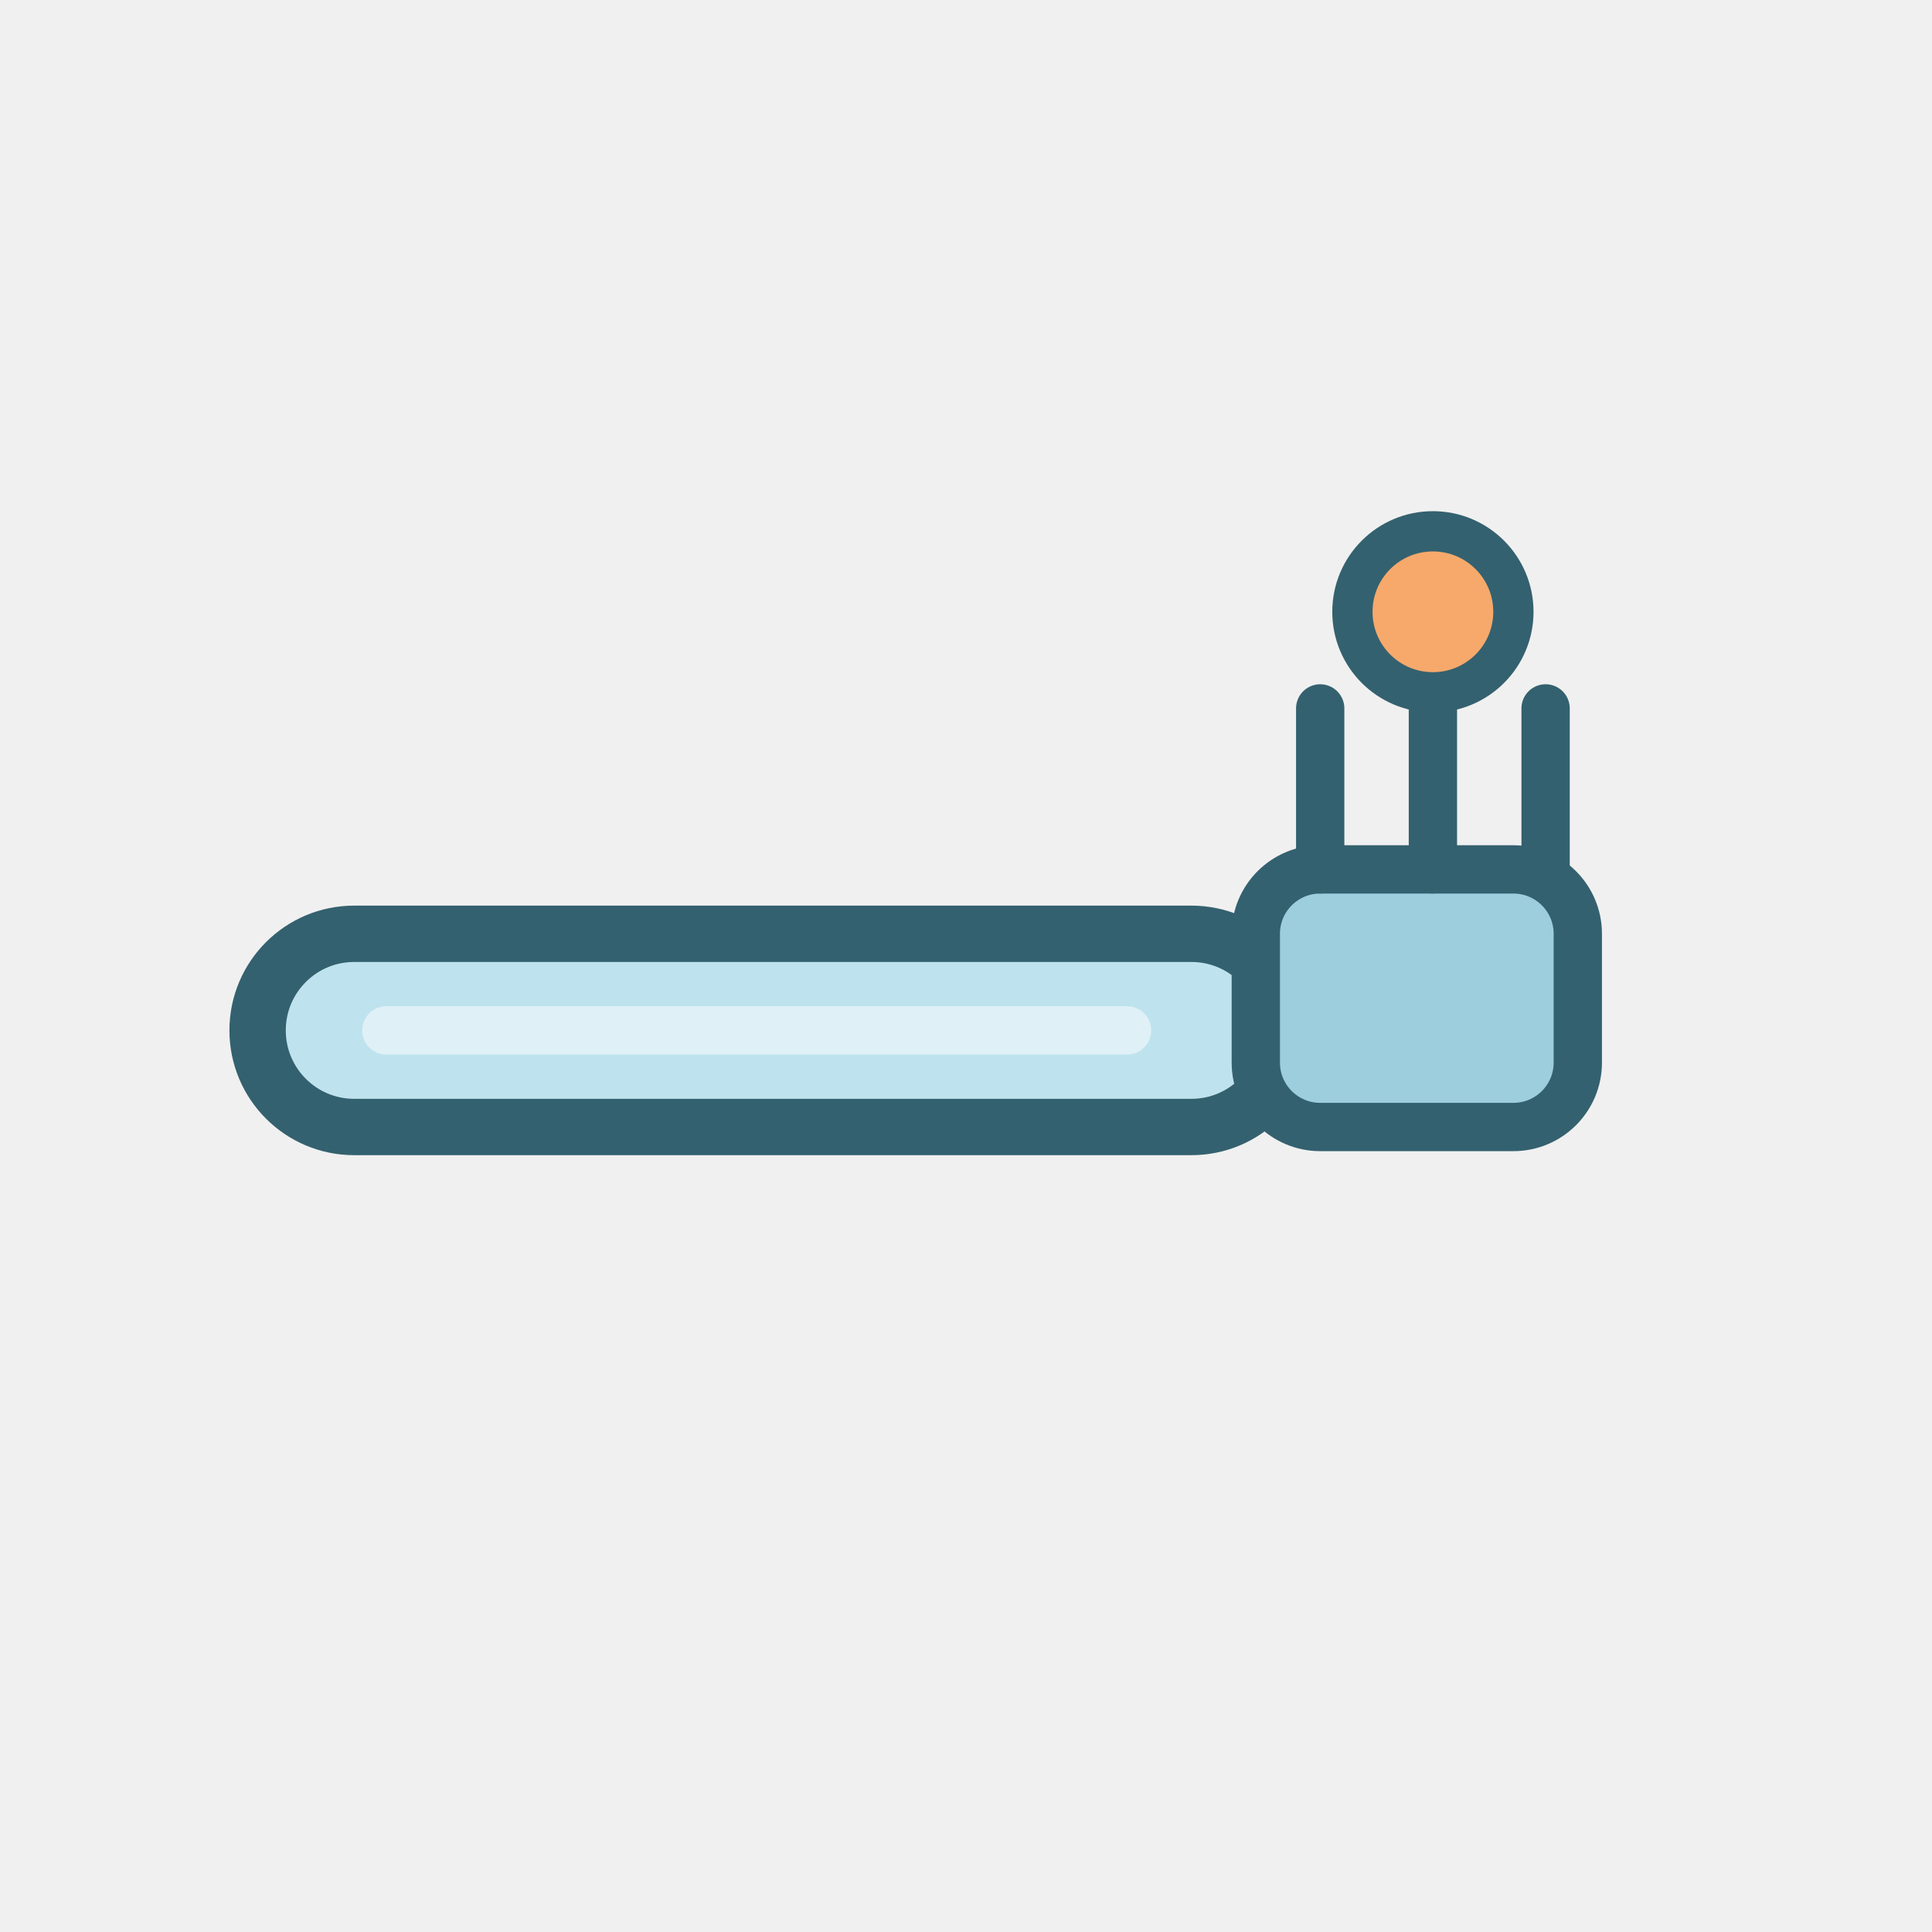
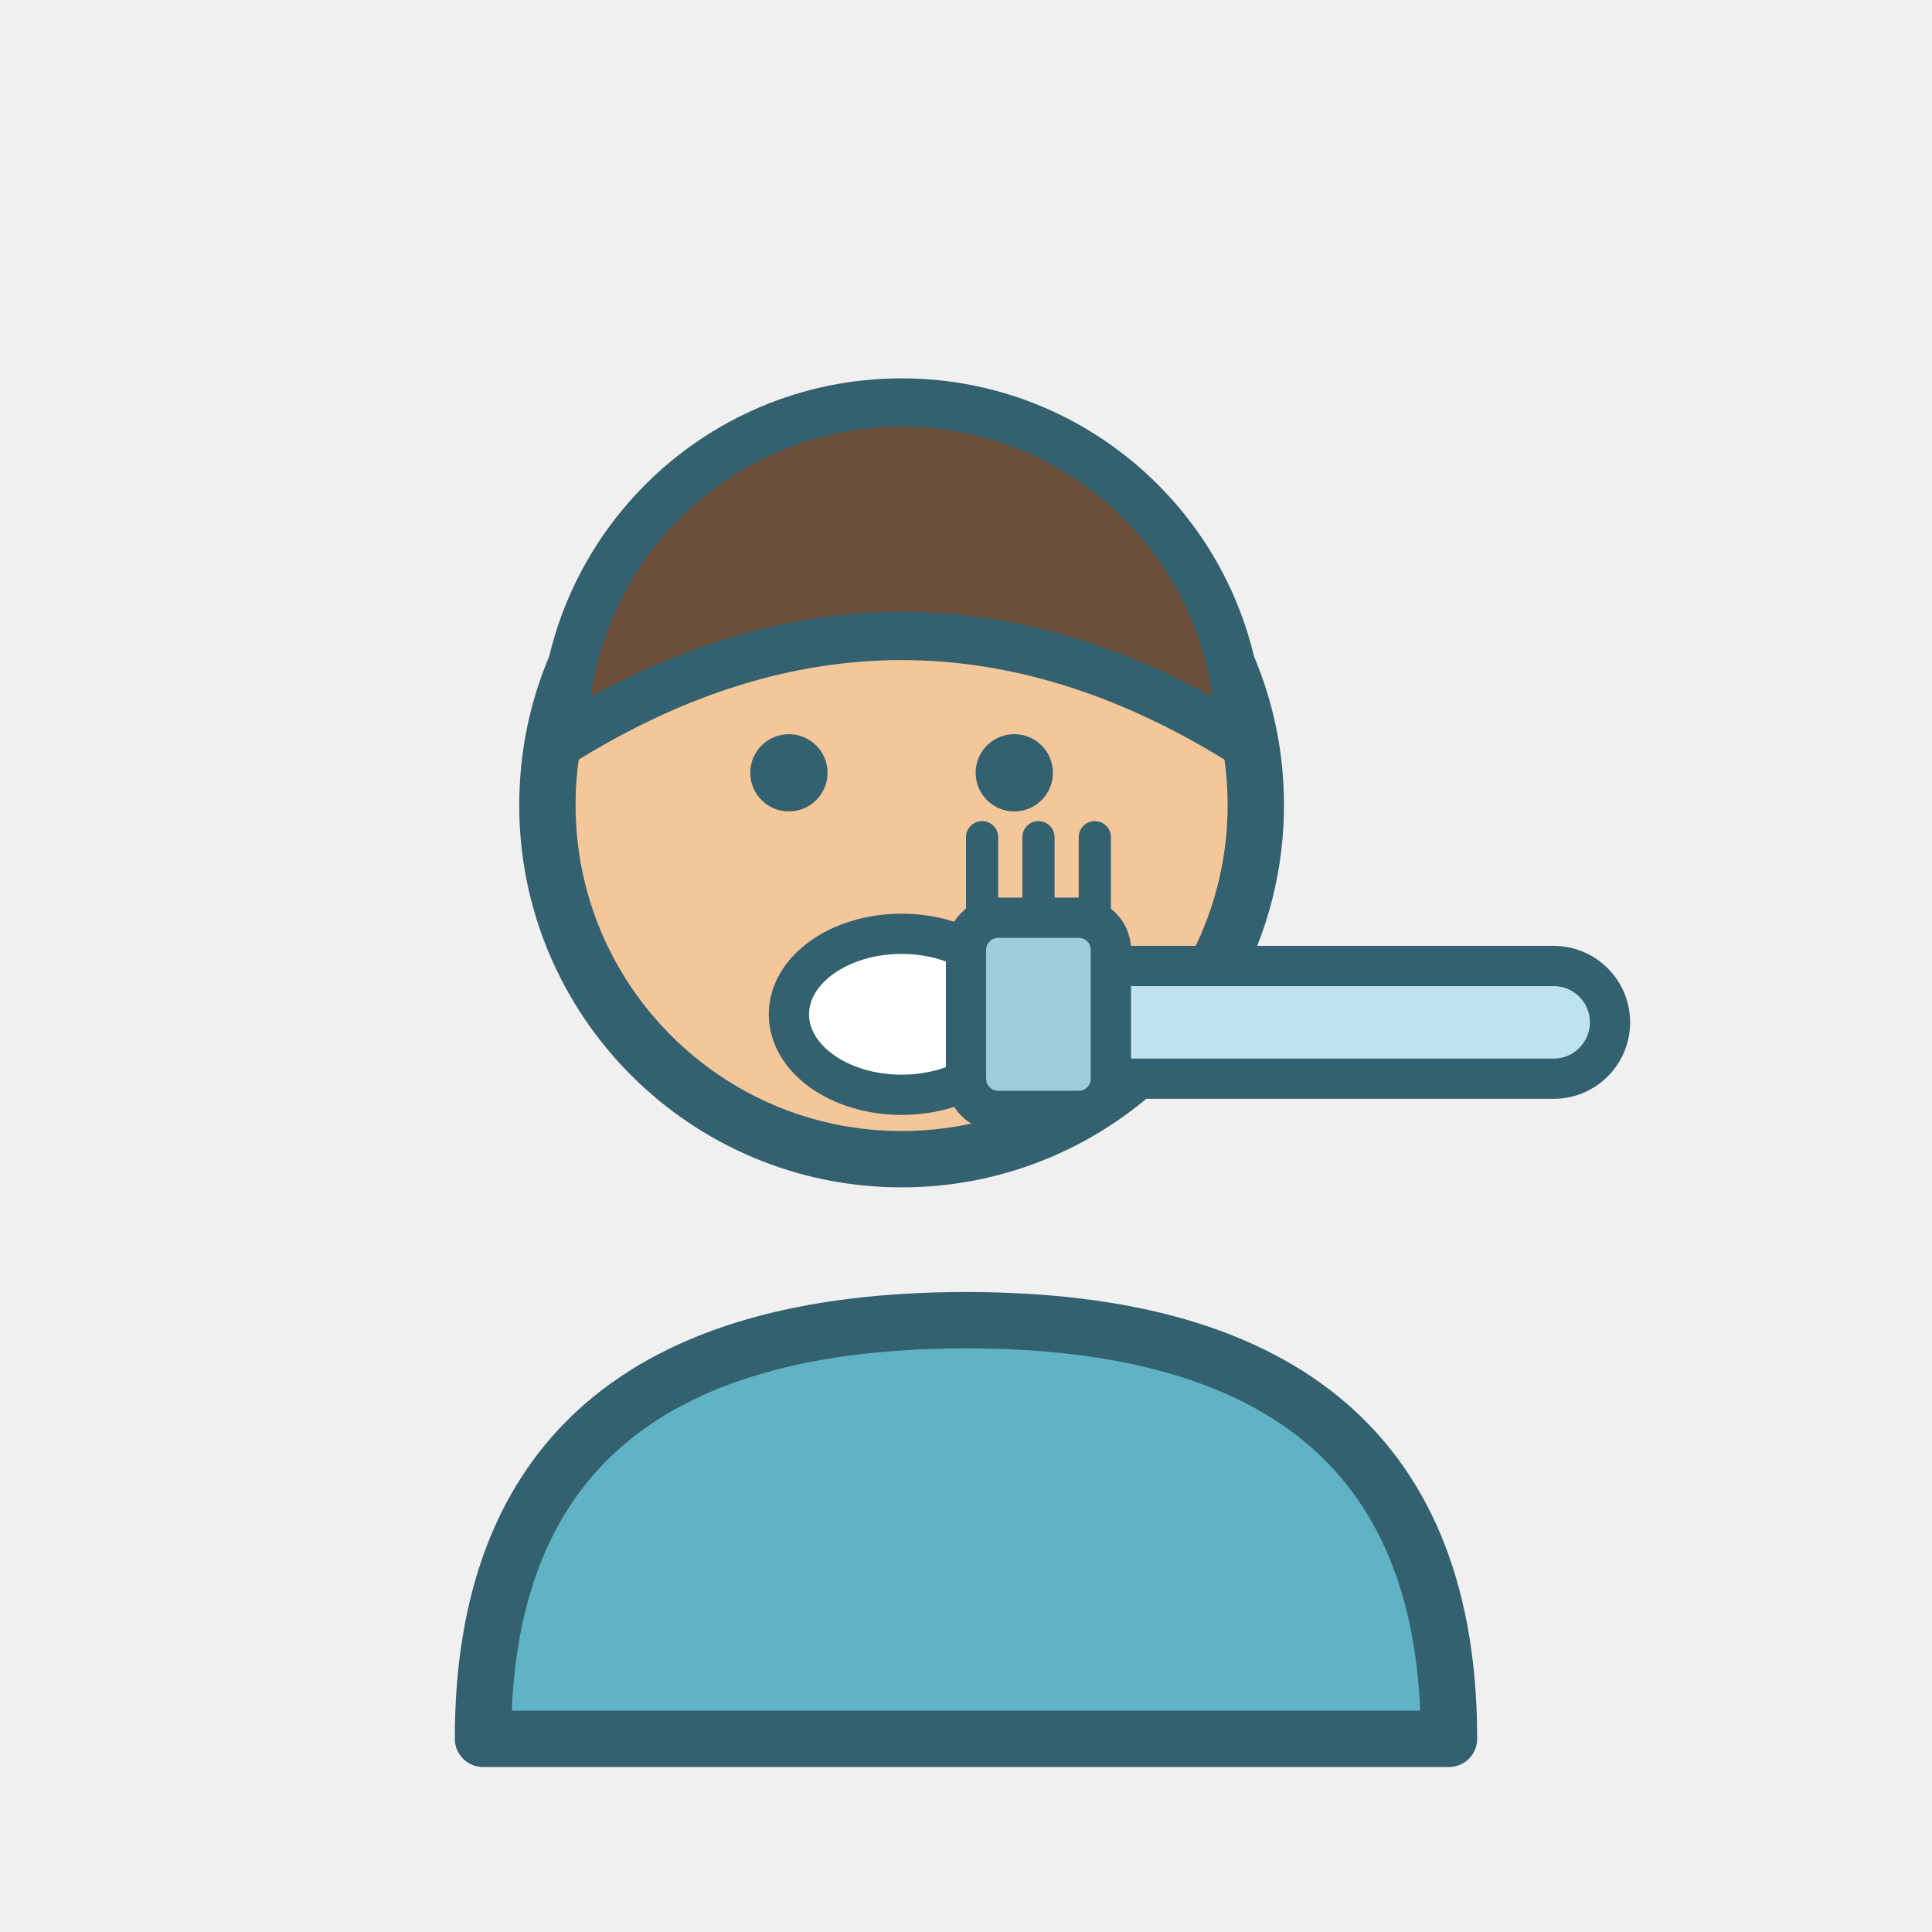
<svg xmlns="http://www.w3.org/2000/svg" viewBox="0 0 120 120" fill="none">
-   <rect x="16" y="58" width="64" height="12" rx="6" fill="#bfe3ee" stroke="#34616f" stroke-width="3.5" />
-   <rect x="78" y="54" width="20" height="16" rx="4" fill="#9ccede" stroke="#34616f" stroke-width="3" />
-   <path d="M82 54 V44 M89 54 V44 M96 54 V44" stroke="#34616f" stroke-width="3" stroke-linecap="round" />
-   <circle cx="89" cy="38" r="5" fill="#f6a96b" stroke="#34616f" stroke-width="2.5" />
-   <path d="M24 64 H70" stroke="#ffffff" stroke-width="3" stroke-linecap="round" opacity="0.5" />
+   <path d="M30 108 q0 -26 30 -26 q30 0 30 26 Z" fill="#5fb3c4" stroke="#34616f" stroke-width="3.5" stroke-linejoin="round" />
+   <circle cx="56" cy="50" r="22" fill="#f4c79a" stroke="#34616f" stroke-width="3.5" />
+   <path d="M35 46 a21 21 0 0 1 42 0 q-21 -13 -42 0 Z" fill="#6b4f3a" stroke="#34616f" stroke-width="3" stroke-linejoin="round" />
+   <circle cx="49" cy="48" r="2.4" fill="#34616f" />
+   <circle cx="63" cy="48" r="2.4" fill="#34616f" />
+   <ellipse cx="56" cy="63" rx="7" ry="5" fill="#ffffff" stroke="#34616f" stroke-width="2.5" />
+   <rect x="66" y="60" width="34" height="7" rx="3.5" fill="#bfe3ee" stroke="#34616f" stroke-width="2.5" />
+   <rect x="60" y="57" width="9" height="12" rx="2" fill="#9ccede" stroke="#34616f" stroke-width="2.5" />
+   <path d="M61 57 v-5 M64.5 57 v-5 M68 57 v-5" stroke="#34616f" stroke-width="2" stroke-linecap="round" />
</svg>
